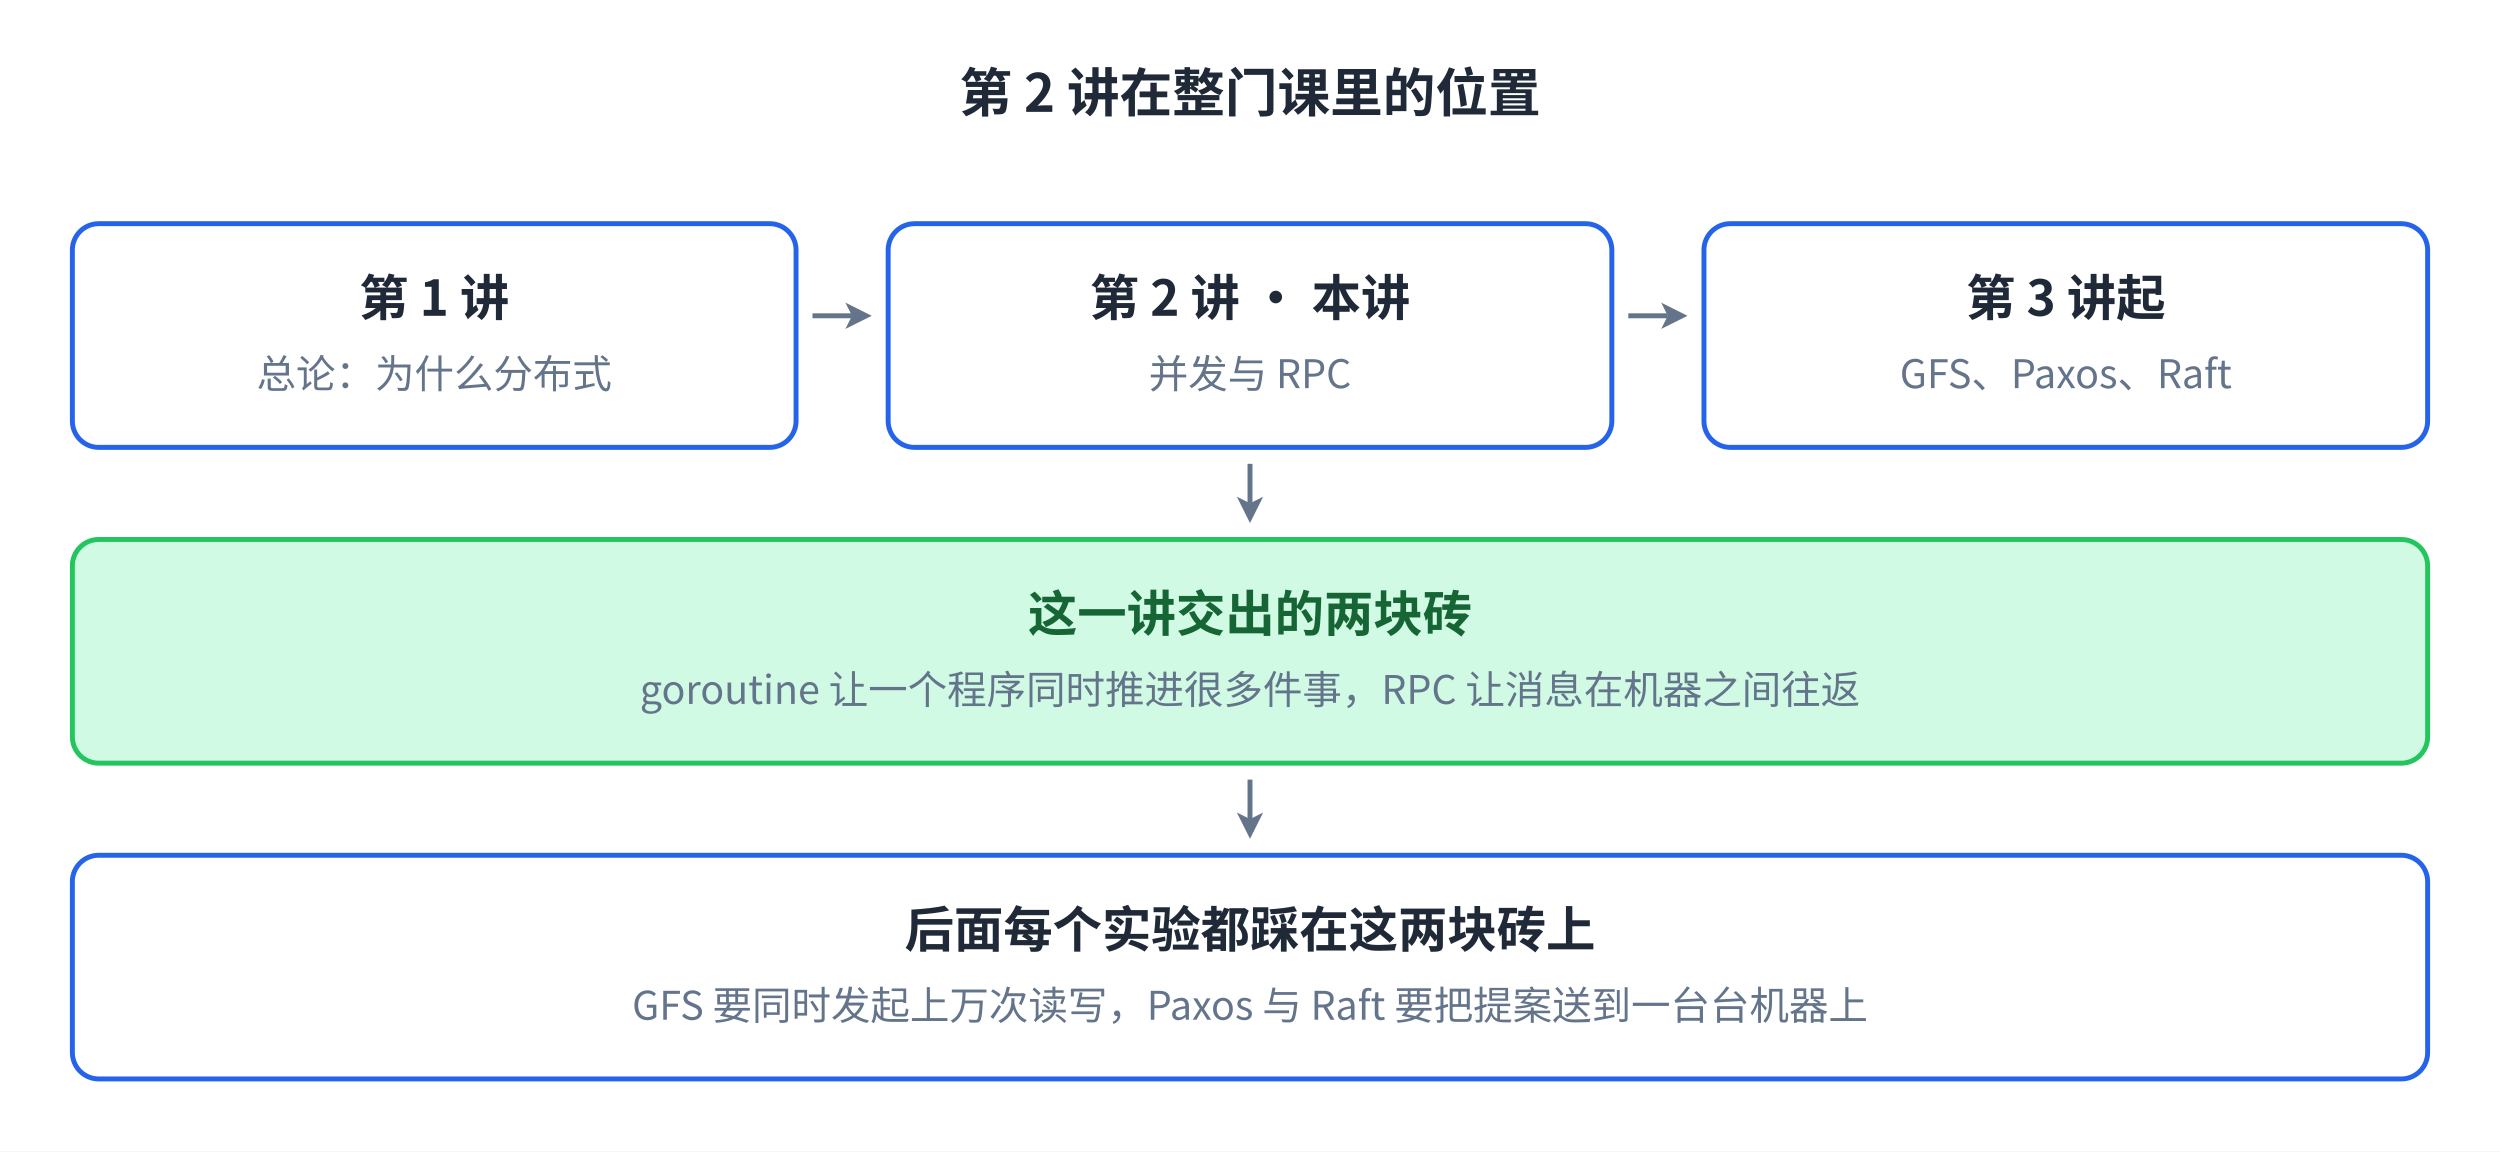
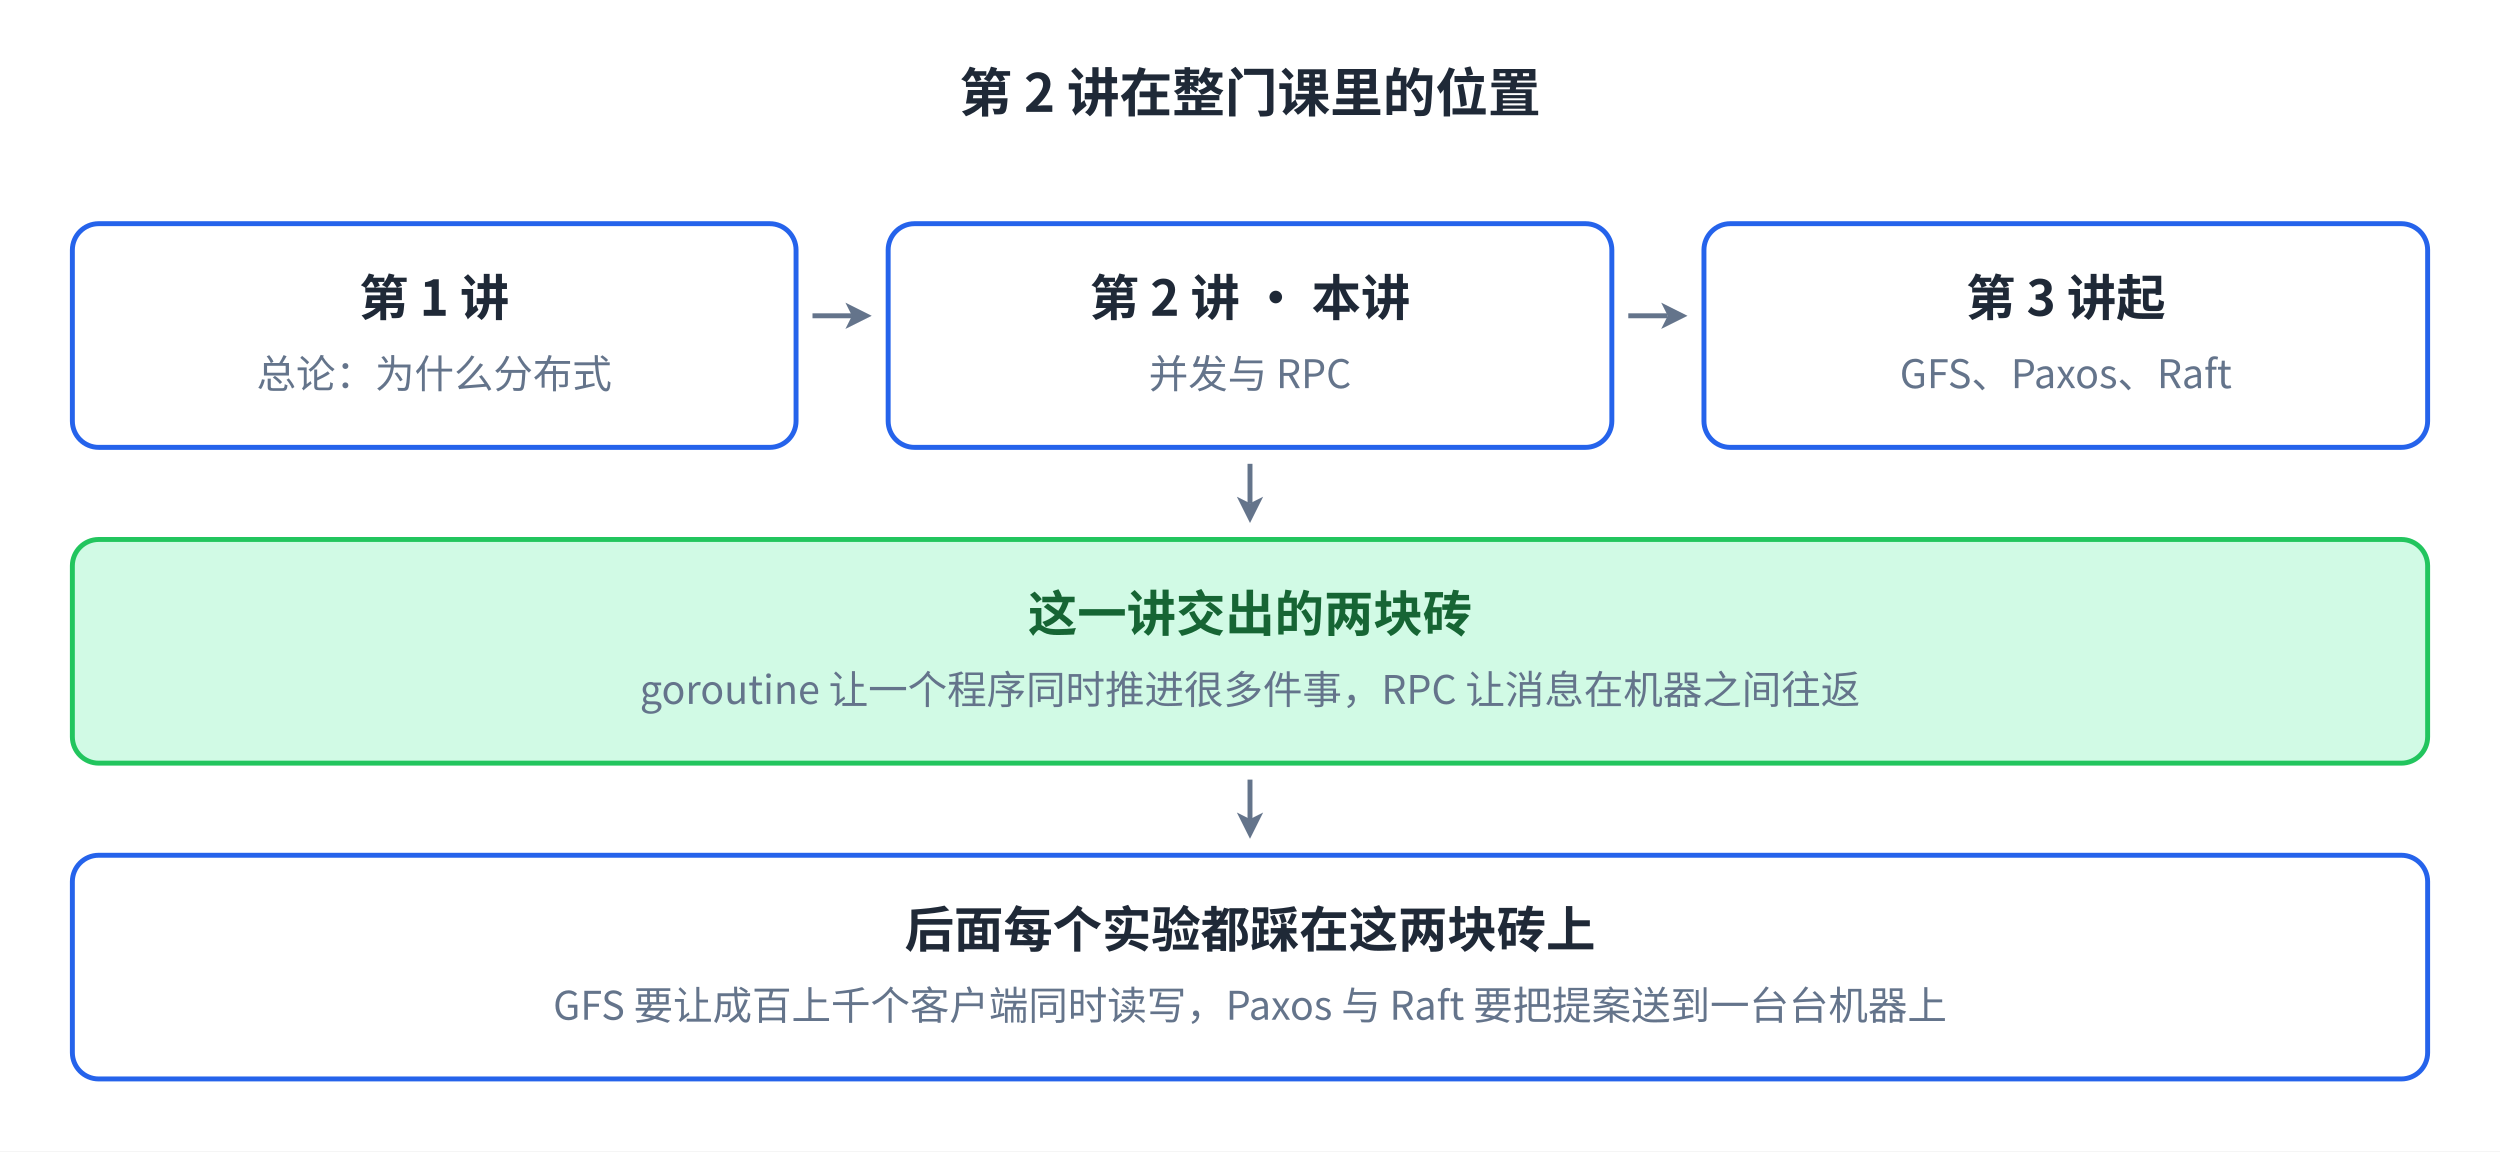
<svg xmlns="http://www.w3.org/2000/svg" viewBox="0 0 760 350" width="760" height="350" role="img" aria-labelledby="rpc-and-threads-2-title rpc-and-threads-2-desc">
  <defs>
    <style>
      text { font-family: 'PingFang SC', 'Microsoft YaHei', 'Noto Sans CJK SC', system-ui, sans-serif; }
    </style>
    <marker id="arrow" markerWidth="8" markerHeight="8" refX="2" refY="4" orient="auto" markerUnits="userSpaceOnUse">
      <path d="M0,0 L8,4 L0,8 L2,4 z" fill="#64748b" />
    </marker>
  </defs>
  <rect x="0" y="0" width="760" height="350" fill="#ffffff" />
  <text x="380" y="34" font-size="16" font-weight="600" fill="#1f2937" text-anchor="middle">第 2 讲在整门课里的位置</text>
  <rect x="22" y="68" width="220" height="68" rx="8" fill="#ffffff" stroke="#2563eb" stroke-width="1.5" />
  <text x="132" y="96" font-size="15" font-weight="600" fill="#1f2937" text-anchor="middle">第 1 讲</text>
  <text x="132" y="118" font-size="12" fill="#64748b" text-anchor="middle">总论：为什么分布式</text>
  <rect x="270" y="68" width="220" height="68" rx="8" fill="#ffffff" stroke="#2563eb" stroke-width="1.5" />
  <text x="380" y="96" font-size="15" font-weight="600" fill="#1f2937" text-anchor="middle">第 2 讲 · 本讲</text>
  <text x="380" y="118" font-size="12" fill="#64748b" text-anchor="middle">并发与 RPC</text>
  <rect x="518" y="68" width="220" height="68" rx="8" fill="#ffffff" stroke="#2563eb" stroke-width="1.5" />
  <text x="628" y="96" font-size="15" font-weight="600" fill="#1f2937" text-anchor="middle">第 3 讲起</text>
  <text x="628" y="118" font-size="12" fill="#64748b" text-anchor="middle">GFS、Paxos、Raft</text>
  <path d="M247,96 L 259,96" fill="none" stroke="#64748b" stroke-width="1.5" marker-end="url(#arrow)" />
  <path d="M495,96 L 507,96" fill="none" stroke="#64748b" stroke-width="1.5" marker-end="url(#arrow)" />
  <path d="M380,141 L 380,153" fill="none" stroke="#64748b" stroke-width="1.5" marker-end="url(#arrow)" />
  <rect x="22" y="164" width="716" height="68" rx="8" fill="#d1fae5" stroke="#22c55e" stroke-width="1.5" />
  <text x="380" y="192" font-size="15" font-weight="600" fill="#166534" text-anchor="middle">这一讲交出的两块砖</text>
  <text x="380" y="214" font-size="12" fill="#64748b" text-anchor="middle">goroutine 让一个程序同时推进很多件事，RPC 让消息在机器之间往返</text>
  <path d="M380,237 L 380,249" fill="none" stroke="#64748b" stroke-width="1.5" marker-end="url(#arrow)" />
  <rect x="22" y="260" width="716" height="68" rx="8" fill="#ffffff" stroke="#2563eb" stroke-width="1.5" />
  <text x="380" y="288" font-size="15" font-weight="600" fill="#1f2937" text-anchor="middle">后面每个实验都踩在这两块砖上</text>
-   <text x="380" y="310" font-size="12" fill="#64748b" text-anchor="middle">GFS 要同时发起上万次读写，Paxos 与 Raft 要把提案送到一台台机器上</text>
+   <text x="380" y="310" font-size="12" fill="#64748b" text-anchor="middle">GFS 要让成百上千个客户端同时读写，Paxos 与 Raft 要把提案送到一台台机器上</text>
</svg>
